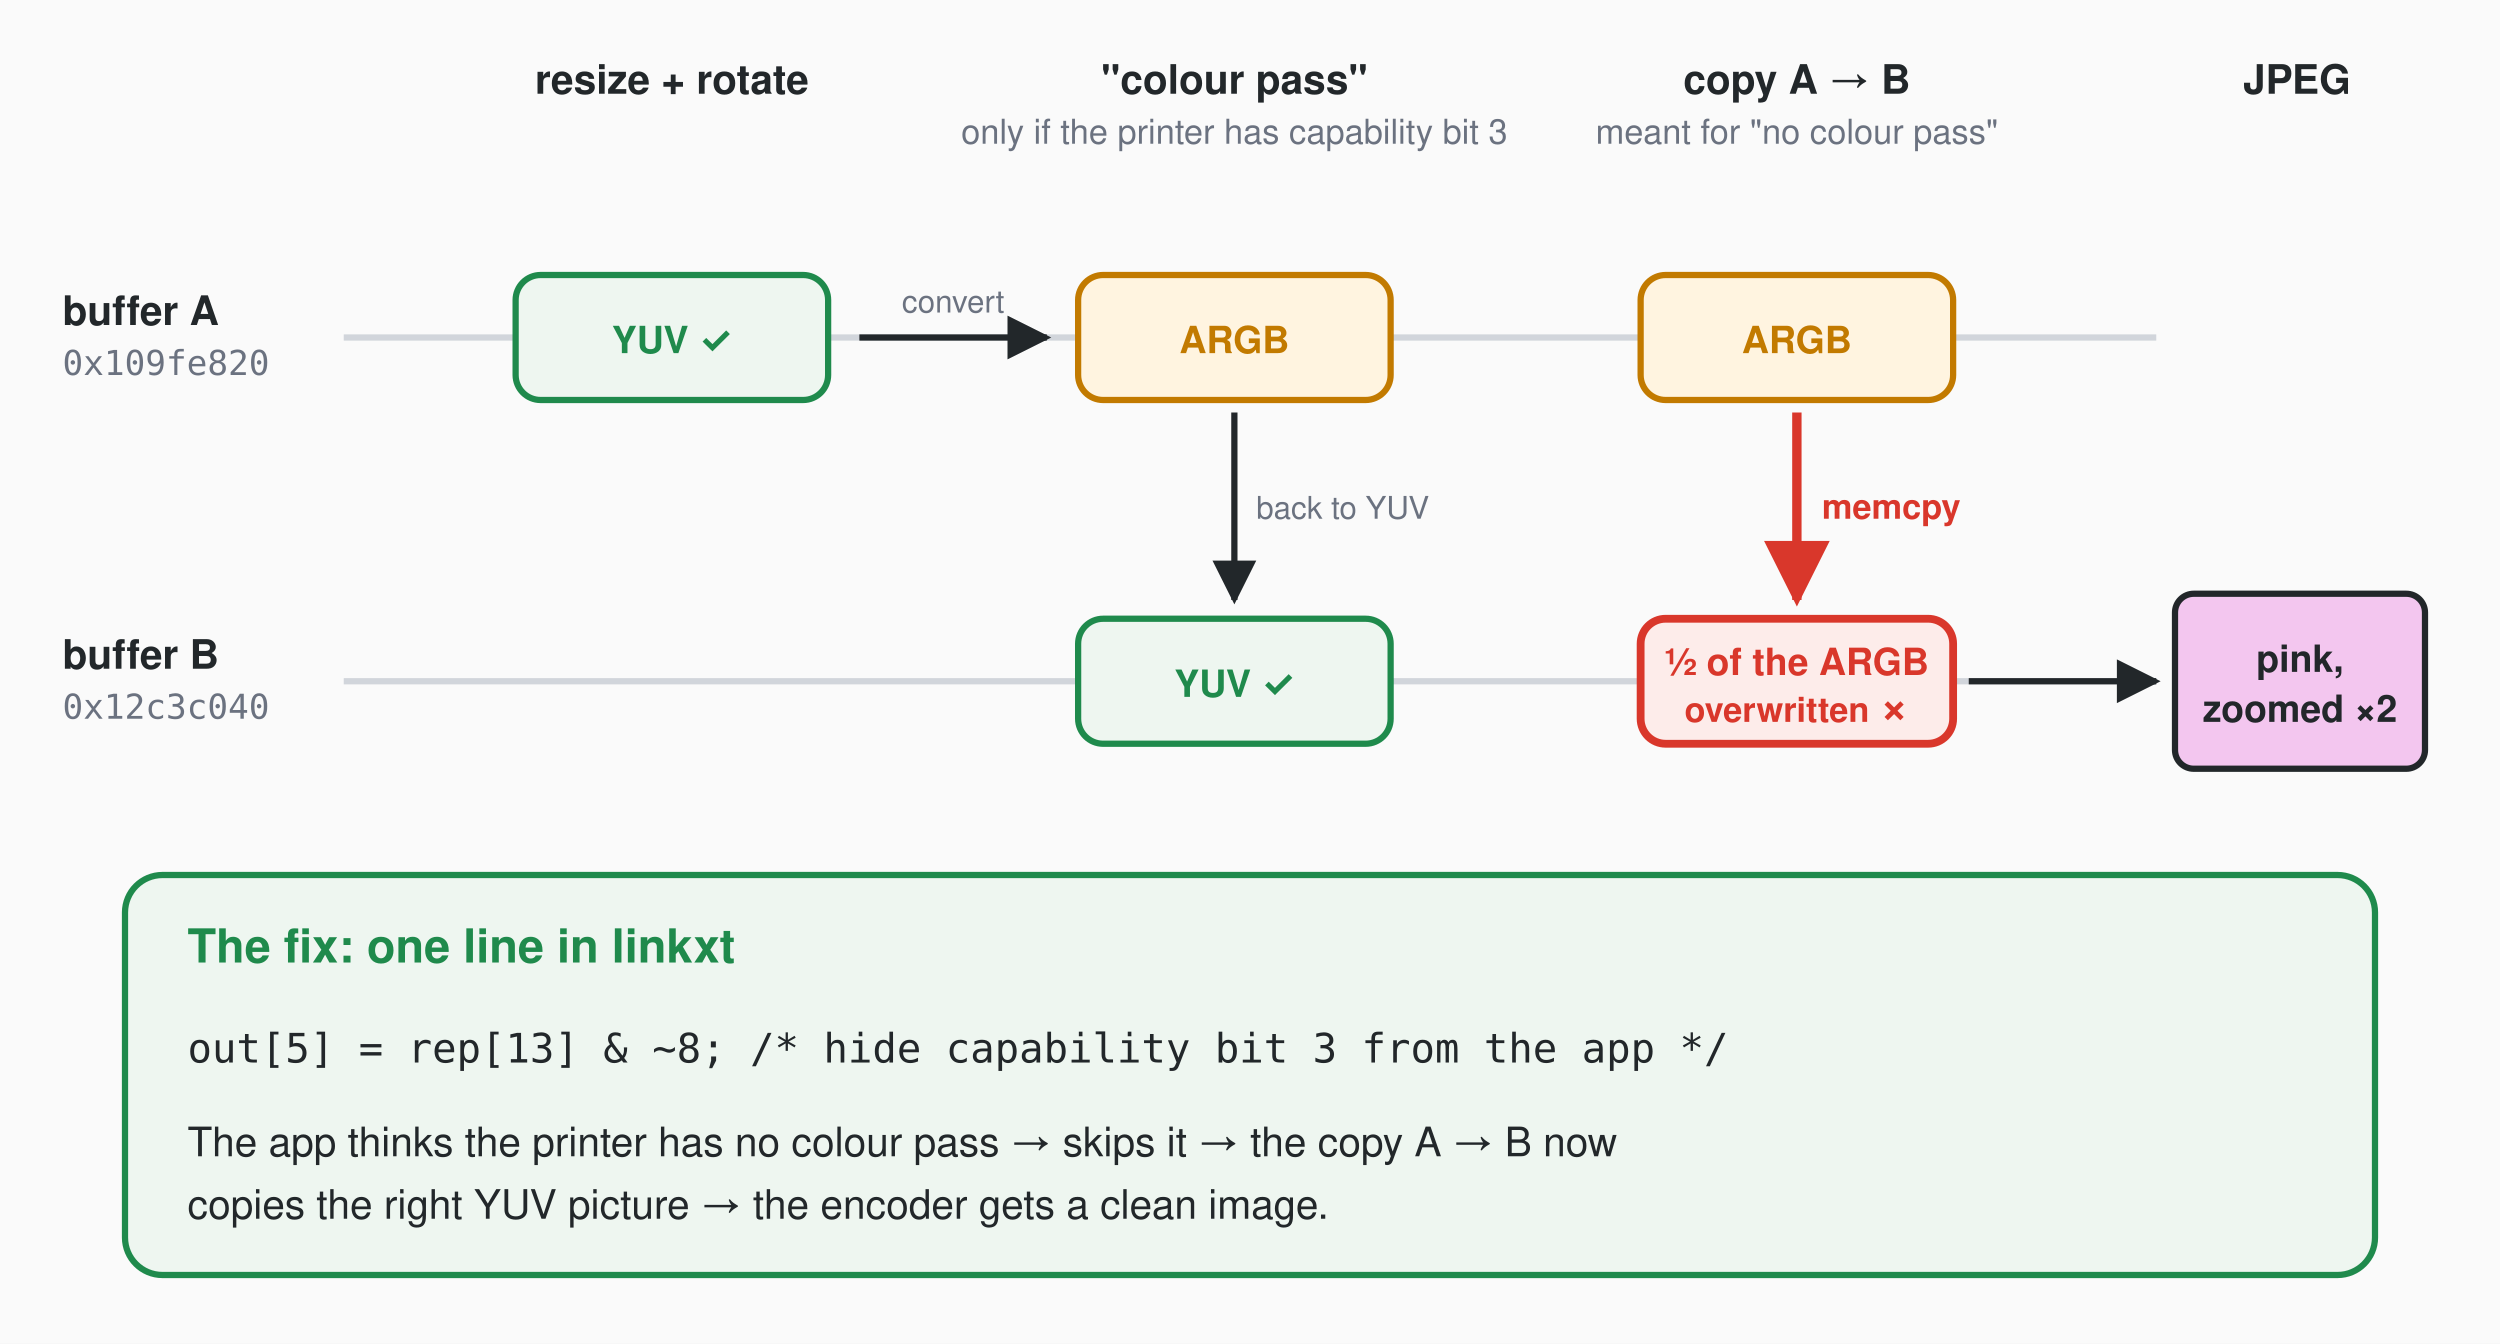
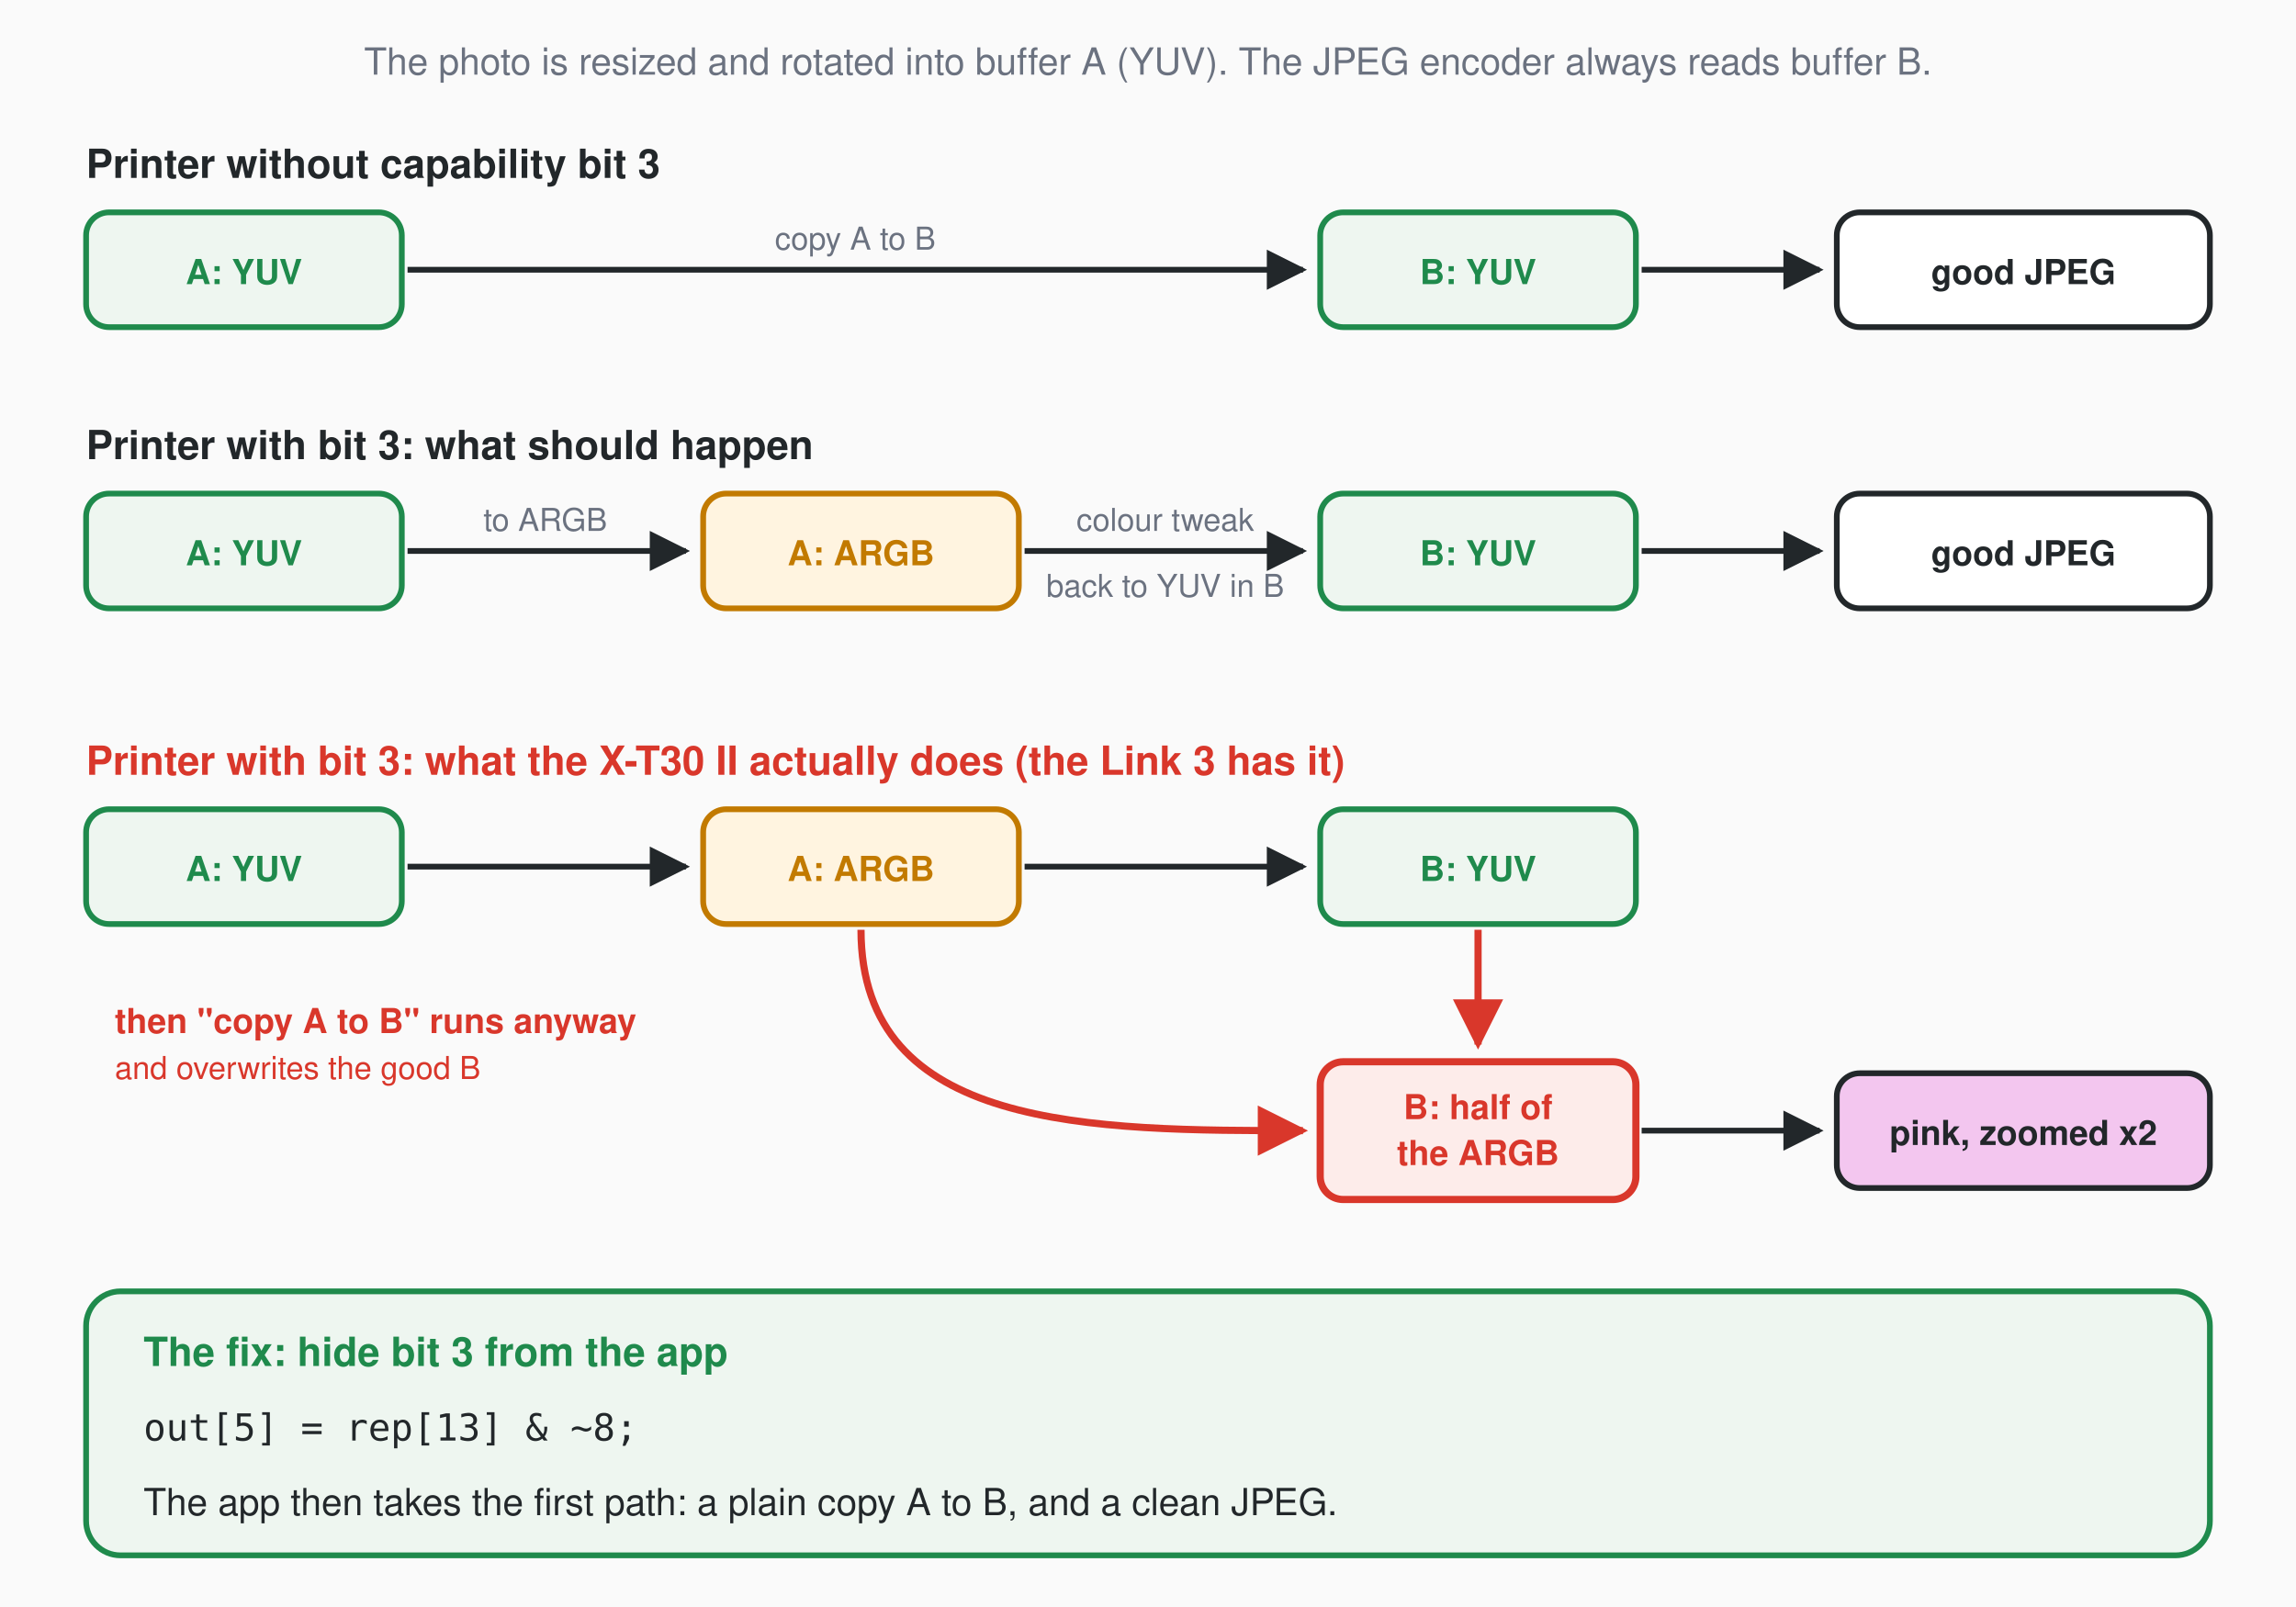
- <svg xmlns="http://www.w3.org/2000/svg" viewBox="0 0 800 430" font-family="-apple-system,Helvetica,Arial,sans-serif">
+ <svg xmlns="http://www.w3.org/2000/svg" viewBox="0 0 800 560" font-family="-apple-system,Helvetica,Arial,sans-serif">
  <defs>
    <marker id="a" viewBox="0 0 10 10" refX="9" refY="5" markerWidth="7" markerHeight="7" orient="auto">
      <path d="M0,0L10,5L0,10z" fill="#22272a" />
    </marker>
    <marker id="ar" viewBox="0 0 10 10" refX="9" refY="5" markerWidth="7" markerHeight="7" orient="auto">
      <path d="M0,0L10,5L0,10z" fill="#d9372b" />
    </marker>
  </defs>
-   <rect width="800" height="430" fill="#fafafa" />
-   <g font-size="13" font-weight="700" fill="#22272a" text-anchor="middle">
-     <text x="215" y="30">resize + rotate</text>
-     <text x="395" y="30">"colour pass"</text>
-     <text x="575" y="30">copy A → B</text>
-     <text x="735" y="30">JPEG</text>
+   <rect width="800" height="560" fill="#fafafa" />
+   <text x="400" y="26" text-anchor="middle" font-size="13" fill="#6b7280">The photo is resized and rotated into buffer A (YUV). The JPEG encoder always reads buffer B.</text>
+   <text x="30" y="62" font-size="14" font-weight="700" fill="#22272a">Printer without capability bit 3</text>
+   <g font-size="12" font-weight="700" text-anchor="middle">
+     <rect x="30" y="74" width="110" height="40" rx="8" fill="#eef6f0" stroke="#1f8a4c" stroke-width="2" />
+     <text x="85" y="99" fill="#1f8a4c">A: YUV</text>
+     <rect x="460" y="74" width="110" height="40" rx="8" fill="#eef6f0" stroke="#1f8a4c" stroke-width="2" />
+     <text x="515" y="99" fill="#1f8a4c">B: YUV</text>
+     <rect x="640" y="74" width="130" height="40" rx="8" fill="#fff" stroke="#22272a" stroke-width="2" />
+     <text x="705" y="99" fill="#22272a">good JPEG</text>
  </g>
-   <g font-size="11" fill="#6b7280" text-anchor="middle">
-     <text x="395" y="46">only if the printer has capability bit 3</text>
-     <text x="575" y="46">meant for "no colour pass"</text>
+   <path d="M142 94 H454" stroke="#22272a" stroke-width="2" marker-end="url(#a)" />
+   <text x="298" y="87" text-anchor="middle" font-size="11" fill="#6b7280">copy A to B</text>
+   <path d="M572 94 H634" stroke="#22272a" stroke-width="2" marker-end="url(#a)" />
+   <text x="30" y="160" font-size="14" font-weight="700" fill="#22272a">Printer with bit 3: what should happen</text>
+   <g font-size="12" font-weight="700" text-anchor="middle">
+     <rect x="30" y="172" width="110" height="40" rx="8" fill="#eef6f0" stroke="#1f8a4c" stroke-width="2" />
+     <text x="85" y="197" fill="#1f8a4c">A: YUV</text>
+     <rect x="245" y="172" width="110" height="40" rx="8" fill="#fff4e0" stroke="#c27a00" stroke-width="2" />
+     <text x="300" y="197" fill="#c27a00">A: ARGB</text>
+     <rect x="460" y="172" width="110" height="40" rx="8" fill="#eef6f0" stroke="#1f8a4c" stroke-width="2" />
+     <text x="515" y="197" fill="#1f8a4c">B: YUV</text>
+     <rect x="640" y="172" width="130" height="40" rx="8" fill="#fff" stroke="#22272a" stroke-width="2" />
+     <text x="705" y="197" fill="#22272a">good JPEG</text>
  </g>
-   <g font-size="13" font-weight="700" fill="#22272a">
-     <text x="20" y="104">buffer A</text>
-     <text x="20" y="214">buffer B</text>
+   <path d="M142 192 H239" stroke="#22272a" stroke-width="2" marker-end="url(#a)" />
+   <text x="190" y="185" text-anchor="middle" font-size="11" fill="#6b7280">to ARGB</text>
+   <path d="M357 192 H454" stroke="#22272a" stroke-width="2" marker-end="url(#a)" />
+   <text x="406" y="185" text-anchor="middle" font-size="11" fill="#6b7280">colour tweak</text>
+   <text x="406" y="208" text-anchor="middle" font-size="11" fill="#6b7280">back to YUV in B</text>
+   <path d="M572 192 H634" stroke="#22272a" stroke-width="2" marker-end="url(#a)" />
+   <text x="30" y="270" font-size="14" font-weight="700" fill="#d9372b">Printer with bit 3: what the X-T30 II actually does (the Link 3 has it)</text>
+   <g font-size="12" font-weight="700" text-anchor="middle">
+     <rect x="30" y="282" width="110" height="40" rx="8" fill="#eef6f0" stroke="#1f8a4c" stroke-width="2" />
+     <text x="85" y="307" fill="#1f8a4c">A: YUV</text>
+     <rect x="245" y="282" width="110" height="40" rx="8" fill="#fff4e0" stroke="#c27a00" stroke-width="2" />
+     <text x="300" y="307" fill="#c27a00">A: ARGB</text>
+     <rect x="460" y="282" width="110" height="40" rx="8" fill="#eef6f0" stroke="#1f8a4c" stroke-width="2" />
+     <text x="515" y="307" fill="#1f8a4c">B: YUV</text>
+     <rect x="460" y="370" width="110" height="48" rx="8" fill="#fdecea" stroke="#d9372b" stroke-width="2.5" />
+     <text x="515" y="390" fill="#d9372b">B: half of</text>
+     <text x="515" y="406" fill="#d9372b">the ARGB</text>
+     <rect x="640" y="374" width="130" height="40" rx="8" fill="#f3c6ef" stroke="#22272a" stroke-width="2" />
+     <text x="705" y="399" fill="#22272a">pink, zoomed x2</text>
  </g>
-   <g font-size="11" fill="#6b7280" font-family="Menlo,monospace">
-     <text x="20" y="120">0x109fe820</text>
-     <text x="20" y="230">0x12c3c040</text>
-   </g>
-   <path d="M110 108 H690 M110 218 H690" stroke="#d1d5db" stroke-width="2" />
-   <g font-size="12" font-weight="700" text-anchor="middle">
-     <rect x="165" y="88" width="100" height="40" rx="8" fill="#eef6f0" stroke="#1f8a4c" stroke-width="2" />
-     <text x="215" y="113" fill="#1f8a4c">YUV ✓</text>
-     <rect x="345" y="88" width="100" height="40" rx="8" fill="#fff4e0" stroke="#c27a00" stroke-width="2" />
-     <text x="395" y="113" fill="#c27a00">ARGB</text>
-     <rect x="345" y="198" width="100" height="40" rx="8" fill="#eef6f0" stroke="#1f8a4c" stroke-width="2" />
-     <text x="395" y="223" fill="#1f8a4c">YUV ✓</text>
-     <rect x="525" y="88" width="100" height="40" rx="8" fill="#fff4e0" stroke="#c27a00" stroke-width="2" />
-     <text x="575" y="113" fill="#c27a00">ARGB</text>
-     <rect x="525" y="198" width="100" height="40" rx="8" fill="#fdecea" stroke="#d9372b" stroke-width="2.5" />
-     <text x="575" y="216" fill="#d9372b">½ of the ARGB</text>
-     <text x="575" y="231" fill="#d9372b" font-size="11">overwritten ✗</text>
-   </g>
-   <path d="M275 108 H335" stroke="#22272a" stroke-width="2" marker-end="url(#a)" />
-   <text x="305" y="100" text-anchor="middle" font-size="10" fill="#6b7280">convert</text>
-   <path d="M395 132 V192" stroke="#22272a" stroke-width="2" marker-end="url(#a)" />
-   <text x="402" y="166" font-size="10" fill="#6b7280">back to YUV</text>
-   <path d="M575 132 V192" stroke="#d9372b" stroke-width="3" marker-end="url(#ar)" />
-   <text x="583" y="166" font-size="11" fill="#d9372b" font-weight="700">memcpy</text>
-   <path d="M630 218 H690" stroke="#22272a" stroke-width="2" marker-end="url(#a)" />
-   <rect x="696" y="190" width="80" height="56" rx="6" fill="#f3c6ef" stroke="#22272a" stroke-width="2" />
-   <text x="736" y="215" text-anchor="middle" font-size="12" font-weight="700" fill="#22272a">pink,</text>
-   <text x="736" y="231" text-anchor="middle" font-size="12" font-weight="700" fill="#22272a">zoomed ×2</text>
-   <rect x="40" y="280" width="720" height="128" rx="12" fill="#eef6f0" stroke="#1f8a4c" stroke-width="2" />
-   <text x="60" y="308" font-size="15" font-weight="700" fill="#1f8a4c">The fix: one line in linkxt</text>
-   <text x="60" y="340" font-size="13" fill="#22272a" font-family="Menlo,monospace">out[5] = rep[13] &amp; ~8;   /* hide capability bit 3 from the app */</text>
-   <text x="60" y="370" font-size="13" fill="#22272a">The app thinks the printer has no colour pass → skips it → the copy A → B now</text>
-   <text x="60" y="390" font-size="13" fill="#22272a">copies the right YUV picture → the encoder gets a clean image.</text>
+   <path d="M142 302 H239" stroke="#22272a" stroke-width="2" marker-end="url(#a)" />
+   <path d="M357 302 H454" stroke="#22272a" stroke-width="2" marker-end="url(#a)" />
+   <path d="M515 324 V364" stroke="#d9372b" stroke-width="2.5" marker-end="url(#ar)" />
+   <path d="M300 324 C 300 394, 380 394, 454 394" fill="none" stroke="#d9372b" stroke-width="2.5" marker-end="url(#ar)" />
+   <text x="40" y="360" font-size="12" fill="#d9372b" font-weight="700">then "copy A to B" runs anyway</text>
+   <text x="40" y="376" font-size="11" fill="#d9372b">and overwrites the good B</text>
+   <path d="M572 394 H634" stroke="#22272a" stroke-width="2" marker-end="url(#a)" />
+   <rect x="30" y="450" width="740" height="92" rx="12" fill="#eef6f0" stroke="#1f8a4c" stroke-width="2" />
+   <text x="50" y="476" font-size="14" font-weight="700" fill="#1f8a4c">The fix: hide bit 3 from the app</text>
+   <text x="50" y="502" font-size="13" fill="#22272a" font-family="Menlo,monospace">out[5] = rep[13] &amp; ~8;</text>
+   <text x="50" y="528" font-size="13" fill="#22272a">The app then takes the first path: a plain copy A to B, and a clean JPEG.</text>
</svg>
